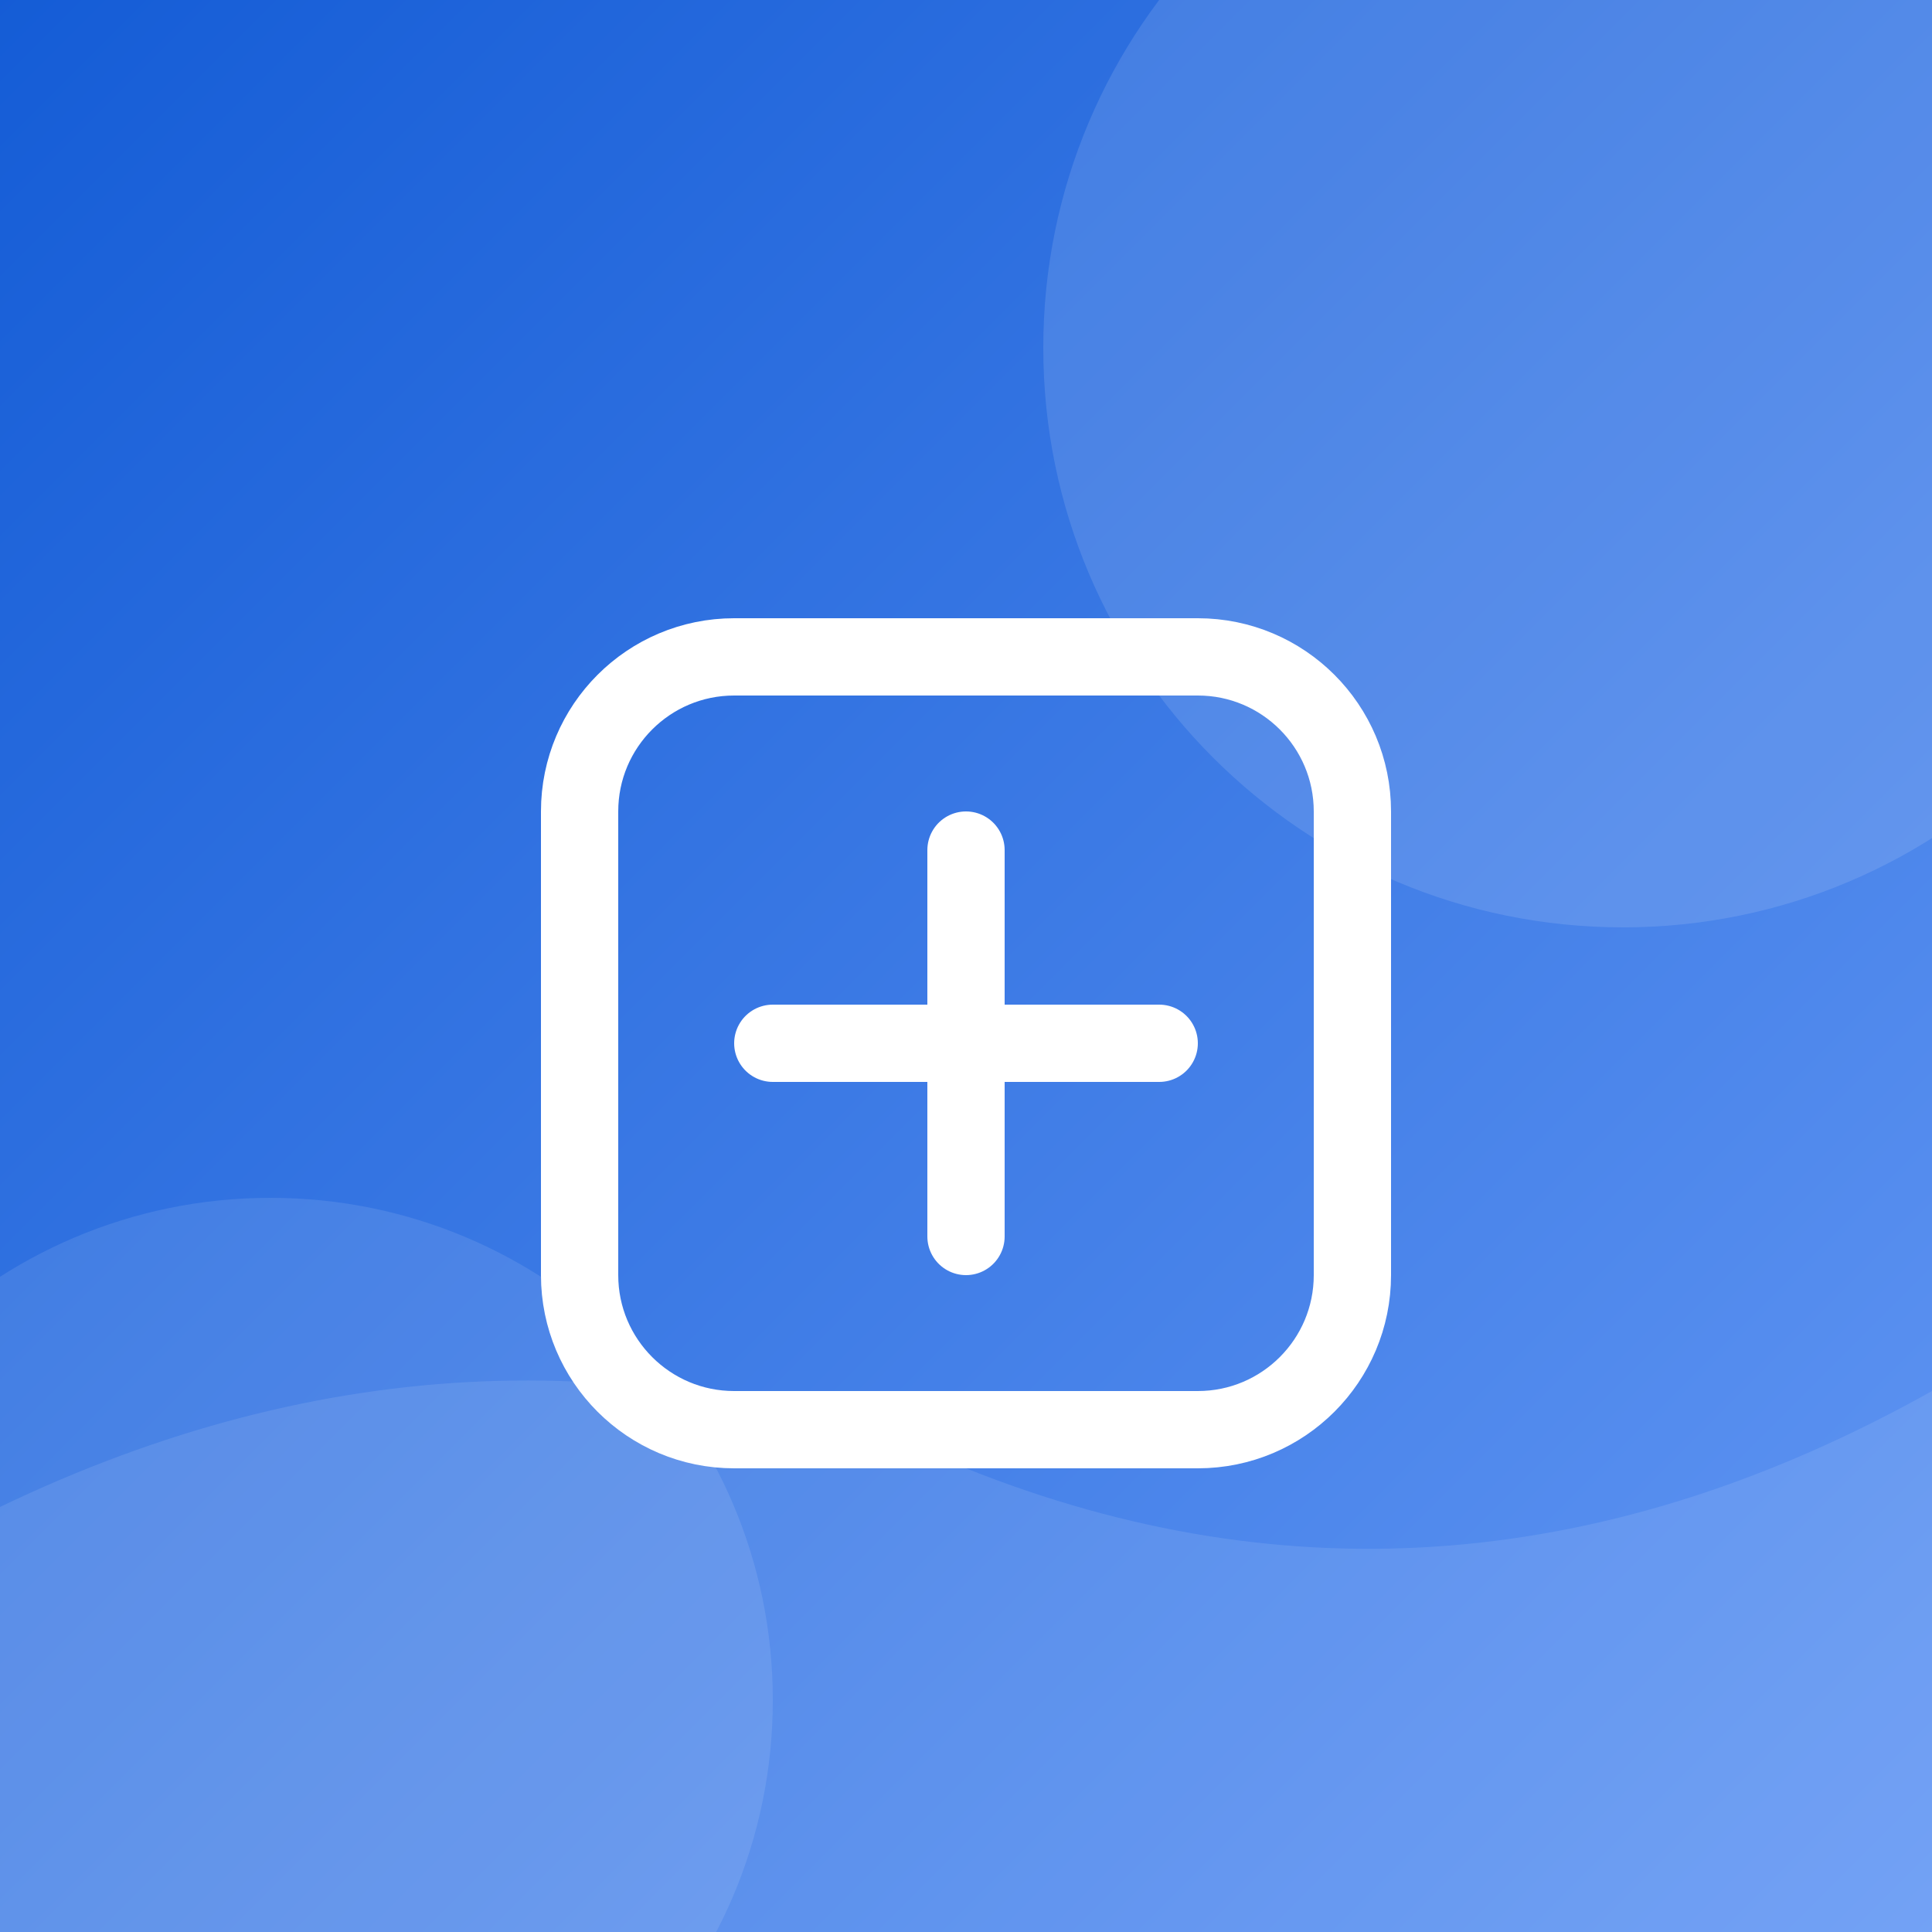
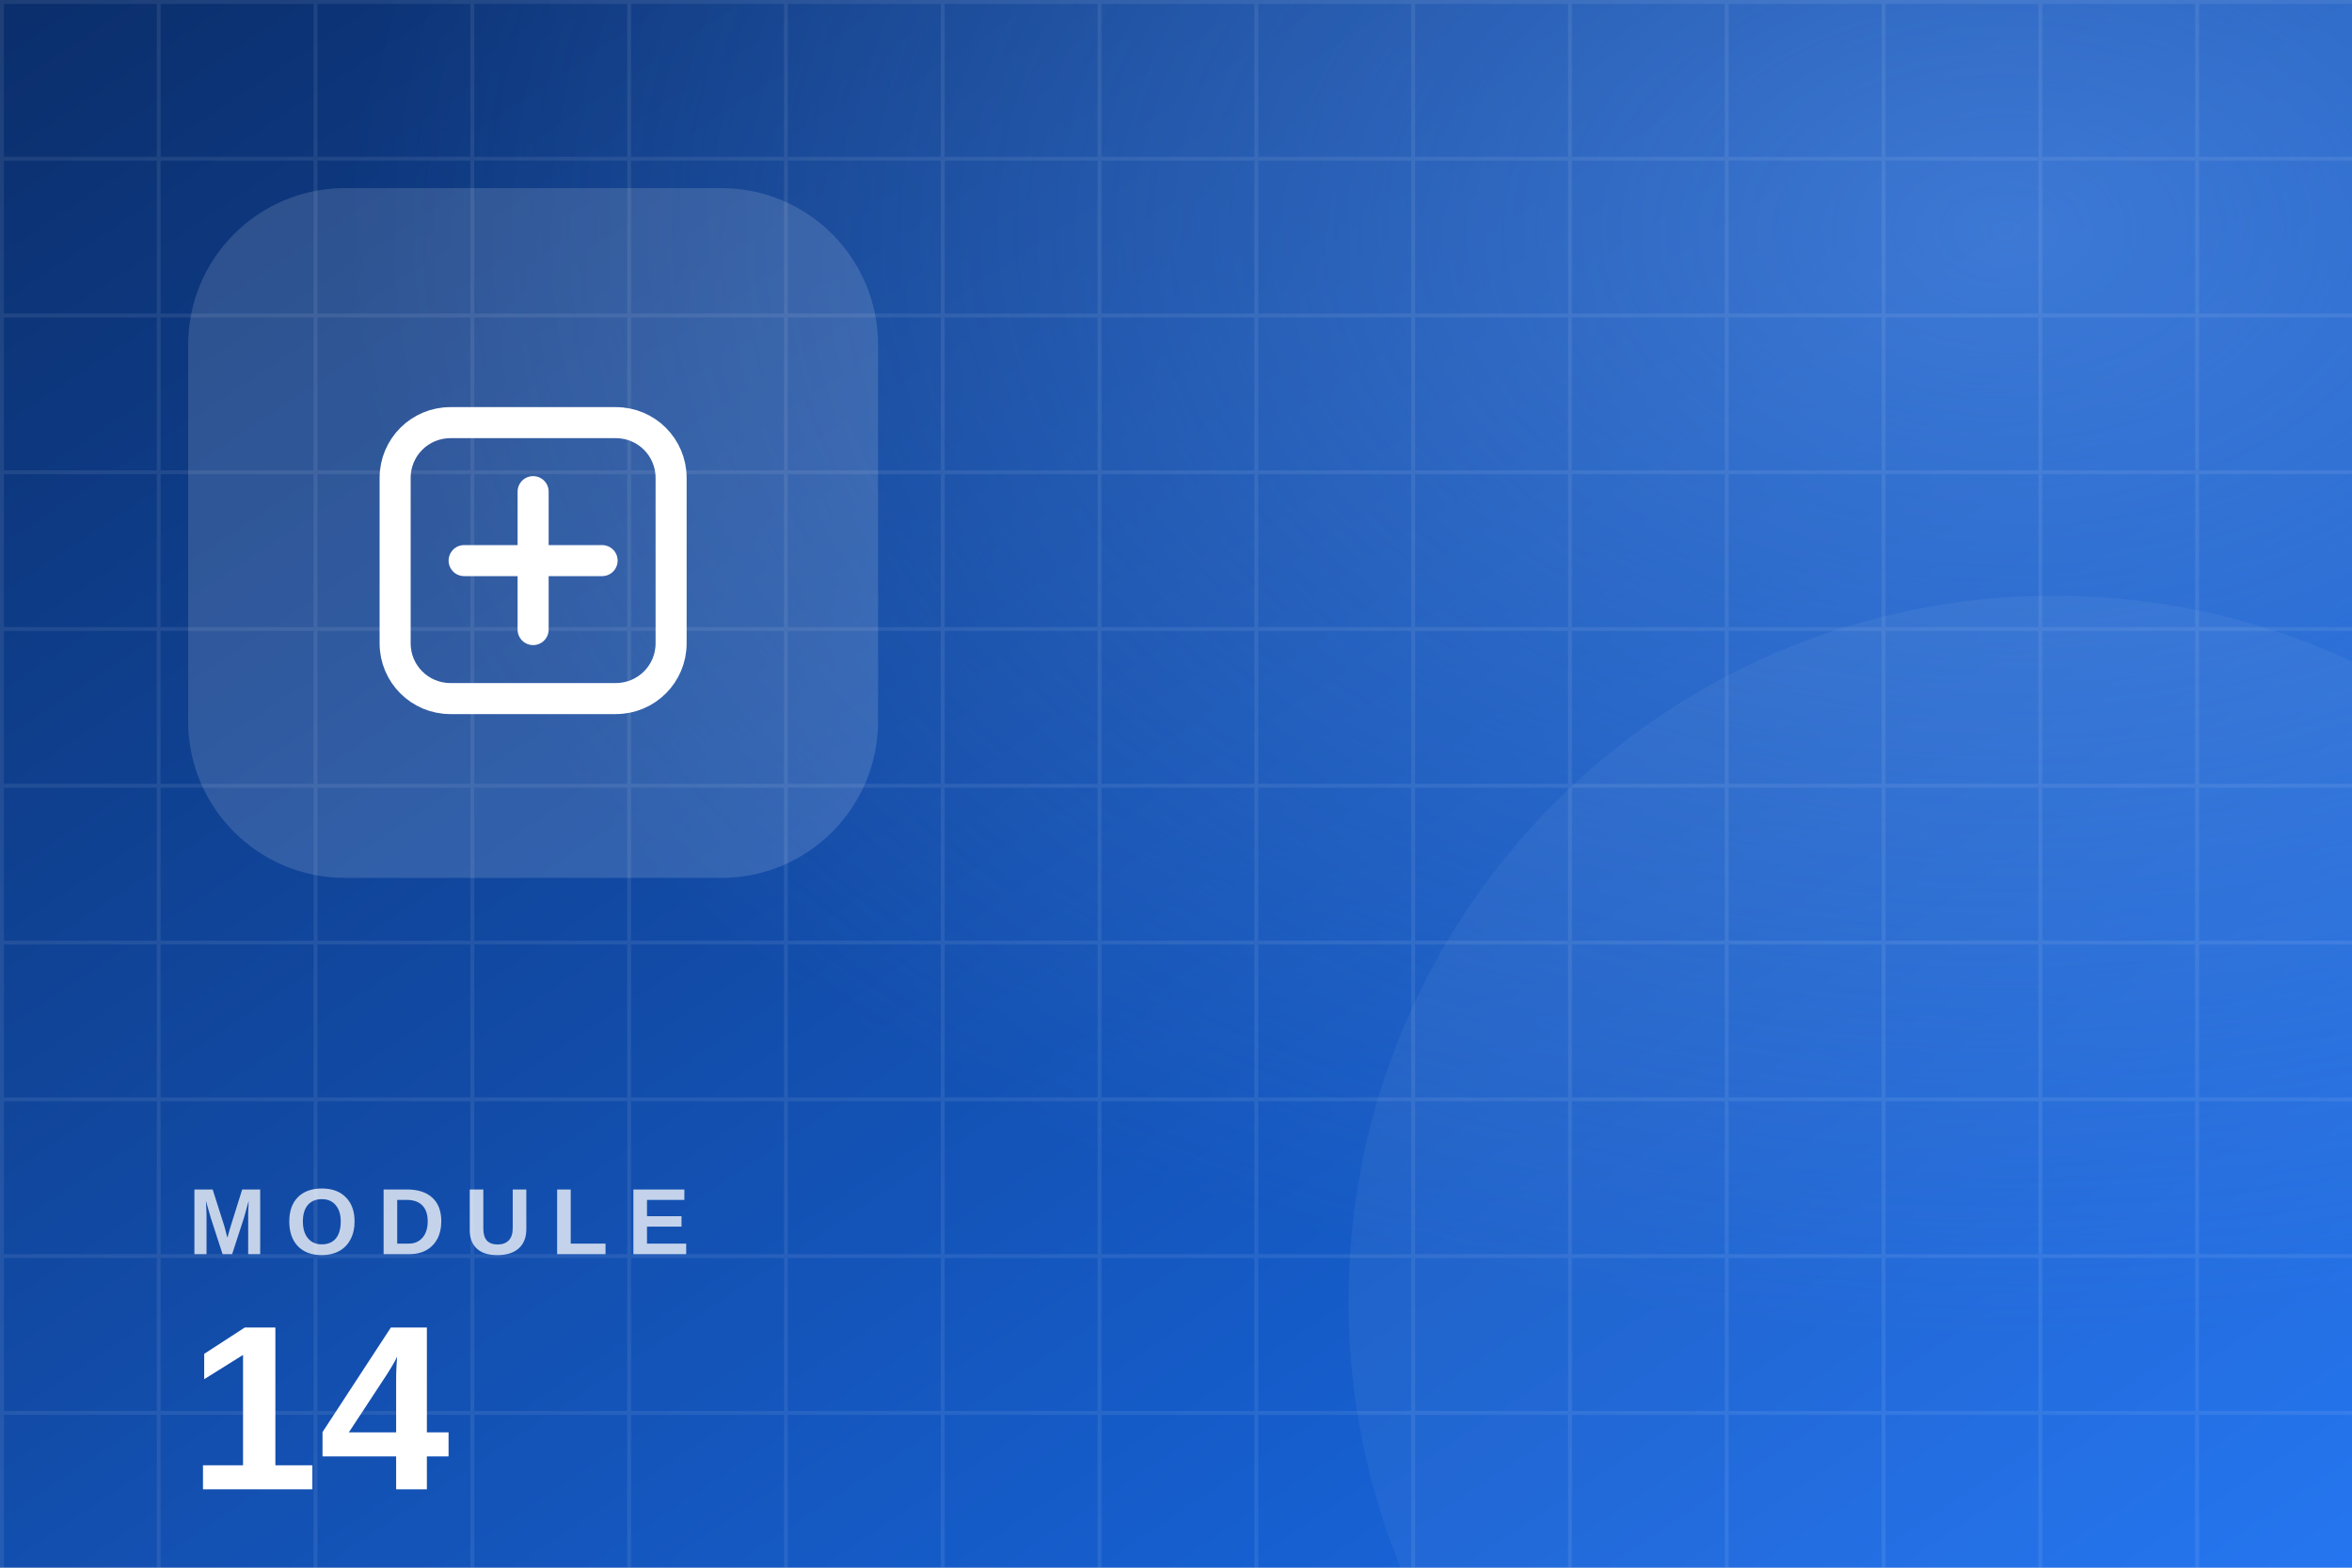
- <svg xmlns="http://www.w3.org/2000/svg" viewBox="0 0 100 100" preserveAspectRatio="xMidYMid slice">
+ <svg xmlns="http://www.w3.org/2000/svg" viewBox="0 0 300 200" preserveAspectRatio="xMidYMid slice">
  <defs>
    <linearGradient id="g" x1="0" y1="0" x2="1" y2="1">
-       <stop offset="0" stop-color="rgb(20,92,214)" />
-       <stop offset="1" stop-color="rgb(100,152,244)" />
+       <stop offset="0" stop-color="#0B2E6B" />
+       <stop offset="1" stop-color="#1A6FF0" />
    </linearGradient>
+     <pattern id="grid" width="20" height="20" patternUnits="userSpaceOnUse">
+       <path d="M20 0H0V20" fill="none" stroke="#fff" stroke-opacity=".08" stroke-width="1" />
+     </pattern>
+     <radialGradient id="glow" cx=".85" cy=".15" r=".7">
+       <stop offset="0" stop-color="#5F9BF5" stop-opacity=".55" />
+       <stop offset="1" stop-color="#5F9BF5" stop-opacity="0" />
+     </radialGradient>
  </defs>
-   <rect width="100" height="100" fill="url(#g)" />
-   <circle cx="84" cy="18" r="30" fill="#fff" opacity=".12" />
-   <circle cx="14" cy="88" r="26" fill="#fff" opacity=".10" />
-   <path d="M0 78 Q25 66 50 76 T100 72 V100 H0z" fill="#fff" opacity=".10" />
-   <g fill="none" stroke="#fff" stroke-width="4" stroke-linecap="round" stroke-linejoin="round">
+   <rect width="300" height="200" fill="url(#g)" />
+   <rect width="300" height="200" fill="url(#glow)" />
+   <rect width="300" height="200" fill="url(#grid)" />
+   <circle cx="262" cy="166" r="90" fill="#fff" fill-opacity=".05" />
+   <rect x="24" y="24" width="88" height="88" rx="20" fill="#fff" fill-opacity=".14" />
+   <g transform="translate(24 24) scale(.88)" fill="none" stroke="#fff" stroke-width="4.5" stroke-linecap="round" stroke-linejoin="round">
    <rect x="30" y="34" width="40" height="40" rx="8" />
    <path d="M50 44v20M40 54h20" />
  </g>
+   <text x="24" y="160" font-family="Poppins, Arial, sans-serif" font-size="12" font-weight="700" letter-spacing="2.4" fill="#fff" fill-opacity=".75">MODULE</text>
+   <text x="24" y="190" font-family="Poppins, Arial, sans-serif" font-size="30" font-weight="800" fill="#fff">14</text>
</svg>
